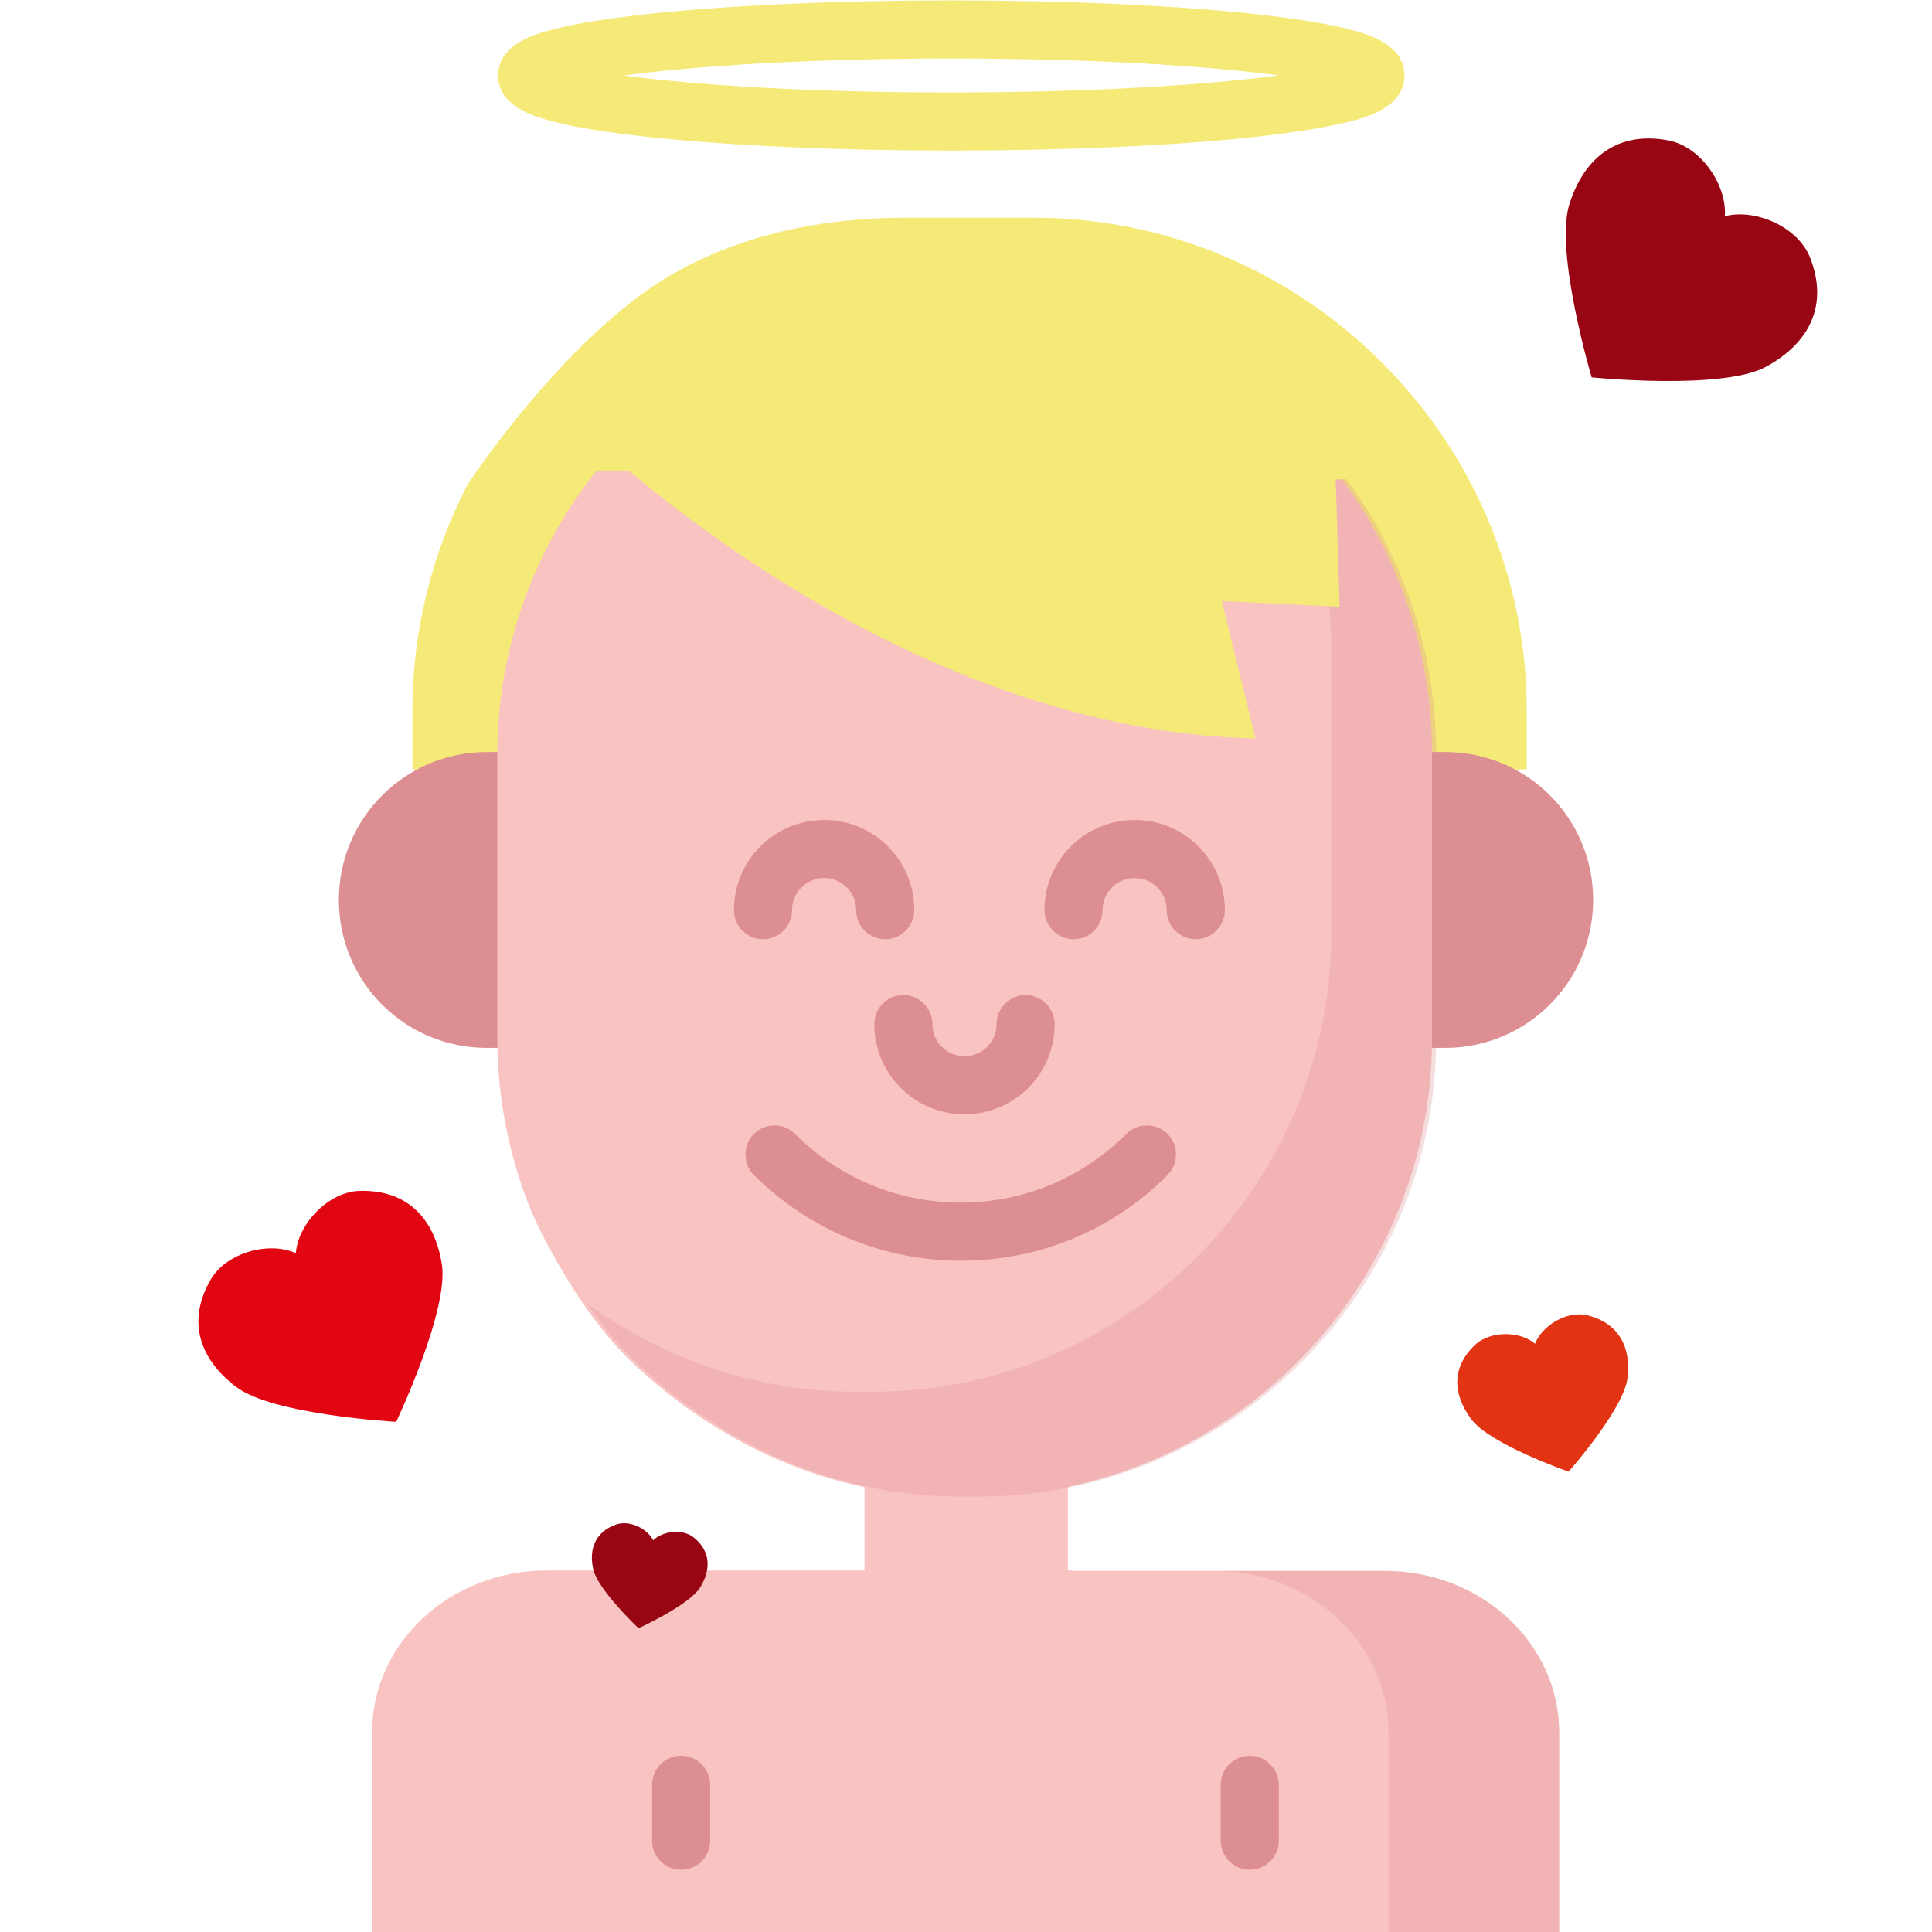
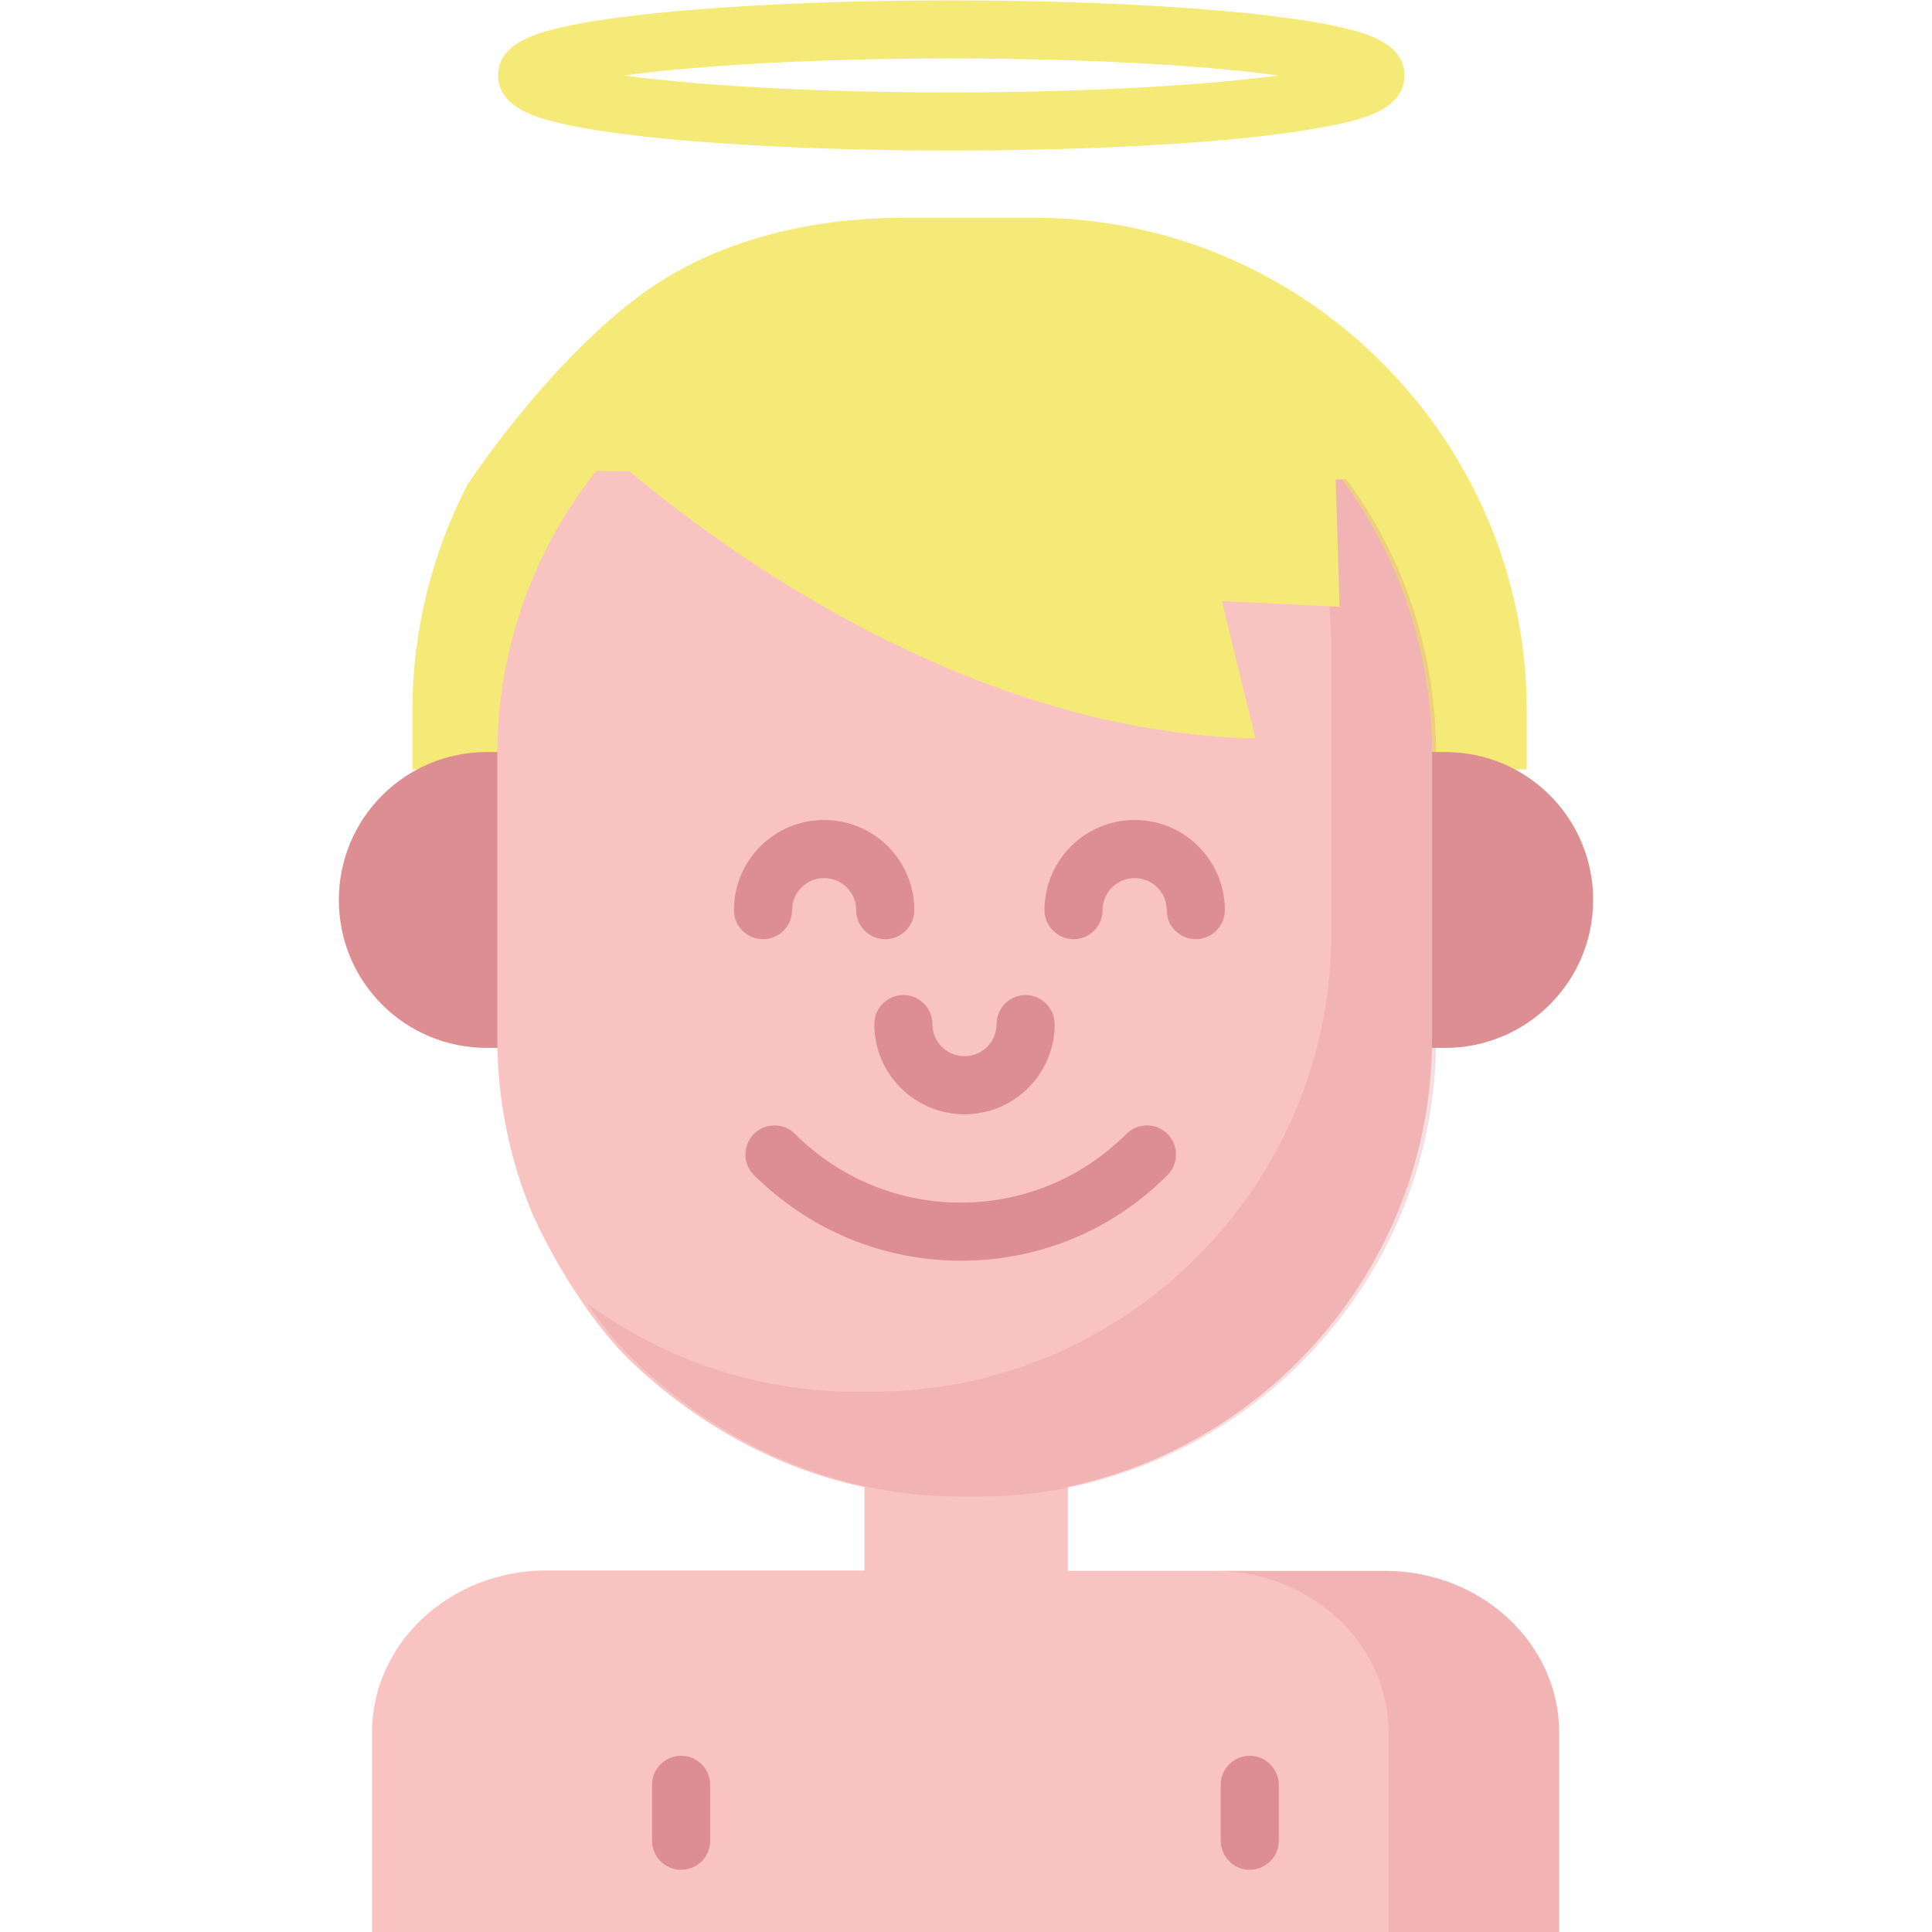
<svg xmlns="http://www.w3.org/2000/svg" version="1.1" id="Layer_1" x="0px" y="0px" viewBox="0 0 512 512" style="enable-background:new 0 0 512 512;" xml:space="preserve">
  <style type="text/css">
	.st0{fill:#F9C3C2;}
	.st1{opacity:0.29;fill:#DD8E92;enable-background:new    ;}
	.st2{fill:#DD8E92;}
	.st3{fill:#F5EA78;}
- 	.st4{fill:#E20613;}
- 	.st5{fill:#990613;}
- 	.st6{fill:#E23313;}
</style>
  <g>
    <rect x="229.1" y="381" class="st0" width="53.9" height="72.7" />
-     <path class="st0" d="M284.4,416.3H367c25.5,0,46.2,19.2,46.2,42.9V512H98.6v-52.9c0-23.7,20.7-42.9,46.2-42.9h81.8H284.4z" />
+     <path class="st0" d="M284.4,416.3H367c25.5,0,46.2,19.2,46.2,42.9V512H98.6v-52.9c0-23.7,20.7-42.9,46.2-42.9h81.8L284.4,416.3   L284.4,416.3z" />
  </g>
  <g>
    <path class="st1" d="M367,416.3h-45.2c25.5,0,46.2,19.2,46.2,42.9V512h45.2v-52.9C413.2,435.5,392.5,416.3,367,416.3z" />
    <path class="st2" d="M180.5,495.5c-4.3,0-7.7-3.5-7.7-7.7V473c0-4.3,3.5-7.7,7.7-7.7c4.3,0,7.7,3.5,7.7,7.7v14.8   C188.2,492.1,184.8,495.5,180.5,495.5z" />
    <path class="st2" d="M331.2,495.5c-4.3,0-7.7-3.5-7.7-7.7V473c0-4.3,3.5-7.7,7.7-7.7s7.7,3.5,7.7,7.7v14.8   C338.9,492.1,335.4,495.5,331.2,495.5z" />
  </g>
  <path class="st3" d="M109.3,203.9v-15.6c0-21.5,5.3-41.8,14.5-59.7c0,0,20.3-31.2,45.4-50c19.5-14.6,44.7-20.9,70.7-20.9H274  c71.8,0,130.6,58.8,130.6,130.6v15.6H109.3L109.3,203.9z" />
  <path class="st2" d="M383,277.7c21.6,0,39.2-17.5,39.2-39.2s-17.5-39.2-39.2-39.2H129c-21.6,0-39.2,17.5-39.2,39.2  s17.5,39.2,39.2,39.2H383z" />
-   <path class="st0" d="M158,124.8c-16.4,20.7-26.2,46.8-26.2,75.1v22.5v52.8c0,16.4,3.3,32.1,9.3,46.5c0,0,10.7,24.6,27,39.9  c22.5,21.1,52,35,85,35h5.1c66.7,0,121.3-54.6,121.3-121.3v-52.8v-22.5c0-27.3-8.8-52.6-23.8-72.9L158,124.8z" />
-   <path class="st1" d="M356.8,127l-12.5-0.1c5.5,14,8.5,29.3,8.5,45.3v22.5v52.8c0,66.7-54.6,121.3-121.3,121.3h-5.1  c-26.5,0-50.7-8.9-70.8-23.3c3.9,5.6,8.4,11.3,13.6,16.1c22.5,21.1,52,35,85,35h5.1c66.7,0,121.3-54.6,121.3-121.3v-52.8v-22.5  C380.6,172.5,371.8,147.3,356.8,127z" />
+   <path class="st0" d="M158,124.8c-16.4,20.7-26.2,46.8-26.2,75.1v22.5v52.8c0,16.4,3.3,32.1,9.3,46.5c0,0,10.7,24.6,27,39.9  c22.5,21.1,52,35,85,35h5.1c66.7,0,121.3-54.6,121.3-121.3v-52.8V200c0-27.3-8.8-52.6-23.8-72.9L158,124.8z" />
+   <path class="st1" d="M356.8,127l-12.5-0.1c5.5,14,8.5,29.3,8.5,45.3v22.5v52.8c0,66.7-54.6,121.3-121.3,121.3h-5.1  c-26.5,0-50.7-8.9-70.8-23.3c3.9,5.6,8.4,11.3,13.6,16.1c22.5,21.1,52,35,85,35h5.1c66.7,0,121.3-54.6,121.3-121.3v-52.8V200  C380.6,172.5,371.8,147.3,356.8,127z" />
  <path class="st3" d="M153.1,112.6c0,0,80.9,80.9,179.6,83.1l-8.9-36.4l31.2,1.5l-1.2-39.3L153.1,112.6z" />
  <g>
-     <path class="st2" d="M254.7,334.1c-20.7,0-40.2-8.1-54.9-22.7c-3-3-3-7.9,0-10.9c3-3,7.9-3,10.9,0c11.7,11.7,27.3,18.2,43.9,18.2   c16.6,0,32.2-6.5,43.9-18.2c3-3,7.9-3,10.9,0s3,7.9,0,10.9C294.9,326,275.4,334.1,254.7,334.1z" />
-     <path class="st2" d="M255.6,295.3c-13.2,0-23.9-10.7-23.9-23.9c0-4.3,3.5-7.7,7.7-7.7c4.3,0,7.7,3.5,7.7,7.7c0,4.7,3.8,8.5,8.5,8.5   s8.5-3.8,8.5-8.5c0-4.3,3.5-7.7,7.7-7.7s7.7,3.5,7.7,7.7C279.5,284.6,268.8,295.3,255.6,295.3z" />
-     <path class="st2" d="M234.6,248.9c-4.3,0-7.7-3.5-7.7-7.7c0-4.7-3.8-8.5-8.5-8.5c-4.7,0-8.5,3.8-8.5,8.5c0,4.3-3.5,7.7-7.7,7.7   c-4.3,0-7.7-3.5-7.7-7.7c0-13.2,10.7-23.9,23.9-23.9s23.9,10.7,23.9,23.9C242.3,245.4,238.8,248.9,234.6,248.9z" />
-     <path class="st2" d="M316.9,248.9c-4.3,0-7.7-3.5-7.7-7.7c0-4.7-3.8-8.5-8.5-8.5c-4.7,0-8.5,3.8-8.5,8.5c0,4.3-3.5,7.7-7.7,7.7   s-7.7-3.5-7.7-7.7c0-13.2,10.7-23.9,23.9-23.9s23.9,10.7,23.9,23.9C324.6,245.4,321.1,248.9,316.9,248.9z" />
+     <path class="st2" d="M254.7,334.1c-20.7,0-40.2-8.1-54.9-22.7c-3-3-3-7.9,0-10.9s7.9-3,10.9,0c11.7,11.7,27.3,18.2,43.9,18.2   s32.2-6.5,43.9-18.2c3-3,7.9-3,10.9,0s3,7.9,0,10.9C294.9,326,275.4,334.1,254.7,334.1z" />
+     <path class="st2" d="M255.6,295.3c-13.2,0-23.9-10.7-23.9-23.9c0-4.3,3.5-7.7,7.7-7.7c4.3,0,7.7,3.5,7.7,7.7c0,4.7,3.8,8.5,8.5,8.5   c4.7,0,8.5-3.8,8.5-8.5c0-4.3,3.5-7.7,7.7-7.7s7.7,3.5,7.7,7.7C279.5,284.6,268.8,295.3,255.6,295.3z" />
+     <path class="st2" d="M234.6,248.9c-4.3,0-7.7-3.5-7.7-7.7c0-4.7-3.8-8.5-8.5-8.5s-8.5,3.8-8.5,8.5c0,4.3-3.5,7.7-7.7,7.7   c-4.3,0-7.7-3.5-7.7-7.7c0-13.2,10.7-23.9,23.9-23.9s23.9,10.7,23.9,23.9C242.3,245.4,238.8,248.9,234.6,248.9z" />
+     <path class="st2" d="M316.9,248.9c-4.3,0-7.7-3.5-7.7-7.7c0-4.7-3.8-8.5-8.5-8.5s-8.5,3.8-8.5,8.5c0,4.3-3.5,7.7-7.7,7.7   s-7.7-3.5-7.7-7.7c0-13.2,10.7-23.9,23.9-23.9s23.9,10.7,23.9,23.9C324.6,245.4,321.1,248.9,316.9,248.9z" />
  </g>
  <path class="st3" d="M252.1,39.9c-30.3,0-58.8-1.3-80.3-3.6c-10.7-1.2-19.2-2.5-25.2-4.1C142.3,31.1,132,28.4,132,20  s10.2-11.1,14.6-12.2c6-1.6,14.5-2.9,25.2-4.1c21.5-2.3,50-3.6,80.3-3.6s58.8,1.3,80.3,3.6c10.7,1.2,19.2,2.5,25.2,4.1  c4.4,1.1,14.6,3.8,14.6,12.2S362,31.1,357.7,32.2c-6,1.5-14.5,2.9-25.2,4.1C311,38.6,282.4,39.9,252.1,39.9z M165.3,20  c18.5,2.5,48.6,4.5,86.8,4.5s68.4-2.1,86.8-4.5c-18.5-2.5-48.6-4.5-86.8-4.5S183.8,17.5,165.3,20z M358.8,24.4L358.8,24.4  L358.8,24.4z" />
-   <path class="st4" d="M95.2,315.6c-8.2,0.3-16.2,8.7-16.8,16.5c-7.1-3.2-18.3-0.2-22.5,6.9c-6.4,10.9-3.2,21,6.6,28.5  c9.8,7.5,42.5,9.3,42.5,9.3s14-29.5,12.1-41.7C115.2,322.9,107.9,315.2,95.2,315.6z" />
-   <path class="st5" d="M479.7,68.3c-3.2-8.2-14.5-13.1-22.6-11c0.6-8.3-6.4-18.5-15-20.1c-13.2-2.5-22.2,4.3-26.2,16.9  c-4,12.6,5.9,45.9,5.9,45.9s34.6,3.5,46.2-2.8C479.6,90.9,484.6,80.8,479.7,68.3z" />
-   <path class="st6" d="M420.8,348.6c-5.4-1.4-12.1,2.6-14,7.5c-4-3.4-11.8-3.5-15.9,0.3c-6.2,5.9-6,13-1,19.7  c5,6.7,25.8,13.9,25.8,13.9s14.6-16.5,15.6-24.8C432.3,357,429,350.7,420.8,348.6z" />
-   <path class="st5" d="M183.8,407.4c-2.9-2.3-8.2-1.7-10.7,0.8c-1.6-3.2-6.3-5.4-9.8-4.2c-5.4,1.9-7.3,6.3-6.1,11.8  c1.2,5.5,12,15.7,12,15.7s13.5-6.1,16.4-10.9S188.3,411,183.8,407.4z" />
</svg>
